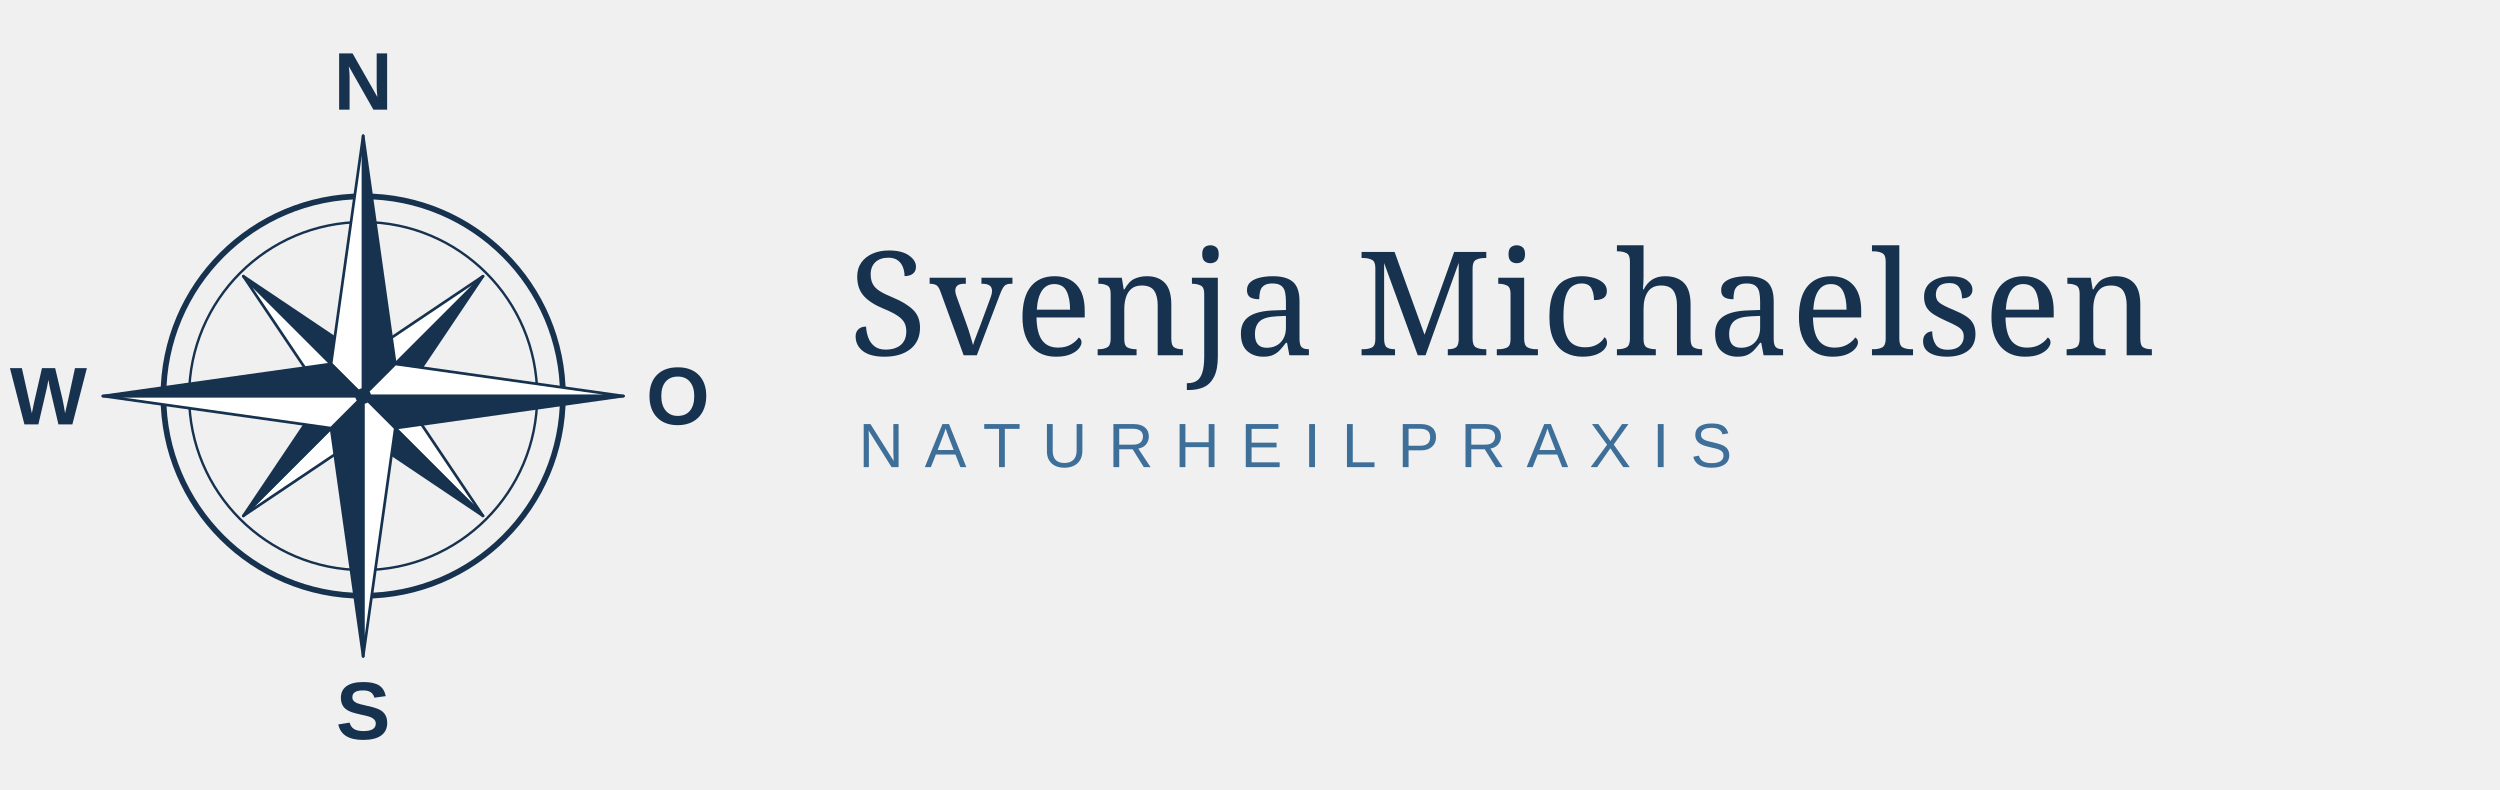
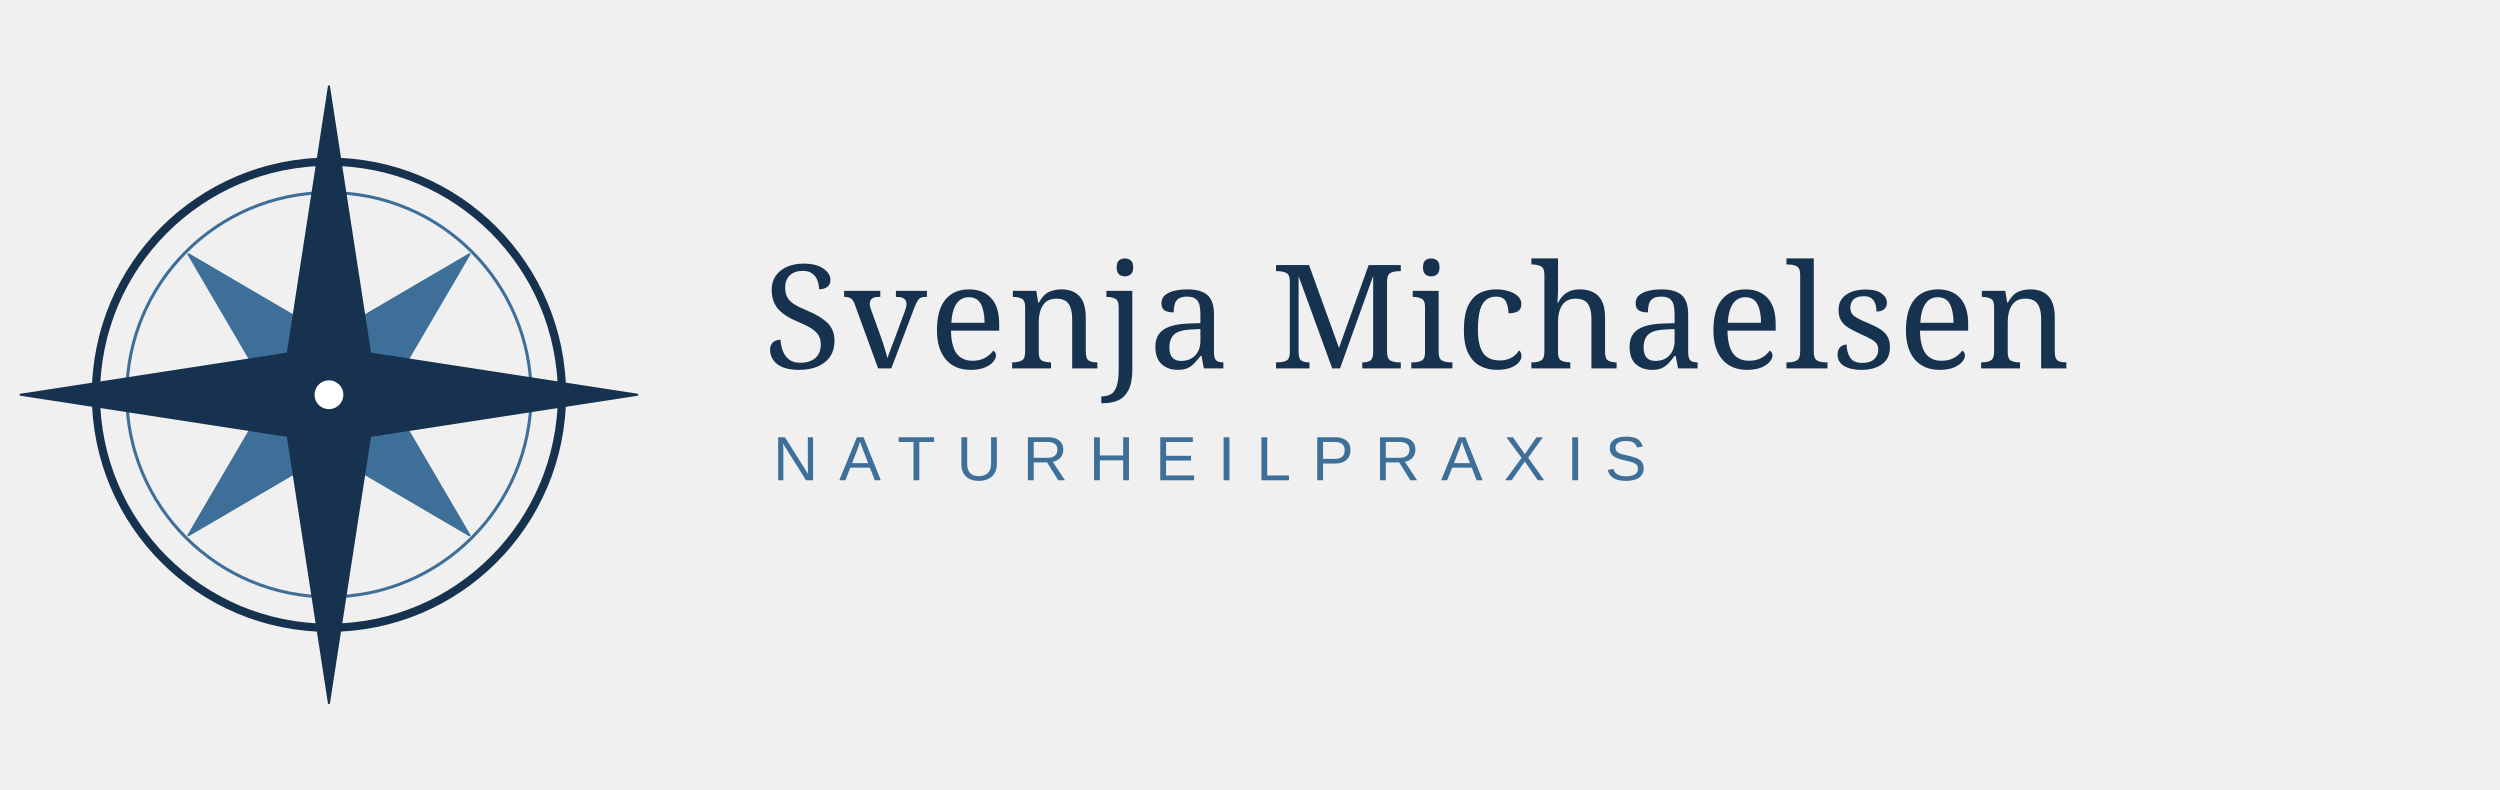
<svg xmlns="http://www.w3.org/2000/svg" viewBox="0 0 760 240" role="img" aria-label="Naturheilpraxis Svenja Michaelsen">
-   <g transform="translate(0,10) scale(0.92)">
-     <circle cx="120.0" cy="120.0" r="66" fill="none" stroke="#16324f" stroke-width="1.9" />
-     <circle cx="120.0" cy="120.0" r="57.5" fill="none" stroke="#16324f" stroke-width="0.8" />
-     <path d="M120.00,120.00 L120.00,107.00 L159.60,80.40 Z" fill="#ffffff" stroke="#16324f" stroke-width="0.9" stroke-linejoin="round" />
-     <path d="M120.00,120.00 L159.60,80.40 L133.00,120.00 Z" fill="#16324f" stroke="#16324f" stroke-width="0.9" stroke-linejoin="round" />
-     <path d="M120.00,120.00 L133.00,120.00 L159.60,159.60 Z" fill="#ffffff" stroke="#16324f" stroke-width="0.9" stroke-linejoin="round" />
-     <path d="M120.00,120.00 L159.60,159.60 L120.00,133.00 Z" fill="#16324f" stroke="#16324f" stroke-width="0.9" stroke-linejoin="round" />
-     <path d="M120.00,120.00 L120.00,133.00 L80.40,159.60 Z" fill="#ffffff" stroke="#16324f" stroke-width="0.9" stroke-linejoin="round" />
-     <path d="M120.00,120.00 L80.40,159.60 L107.00,120.00 Z" fill="#16324f" stroke="#16324f" stroke-width="0.9" stroke-linejoin="round" />
-     <path d="M120.00,120.00 L107.00,120.00 L80.40,80.40 Z" fill="#ffffff" stroke="#16324f" stroke-width="0.9" stroke-linejoin="round" />
-     <path d="M120.00,120.00 L80.40,80.40 L120.00,107.00 Z" fill="#16324f" stroke="#16324f" stroke-width="0.9" stroke-linejoin="round" />
-     <path d="M120.00,120.00 L109.39,109.39 L120.00,34.00 Z" fill="#ffffff" stroke="#16324f" stroke-width="0.9" stroke-linejoin="round" />
-     <path d="M120.00,120.00 L120.00,34.00 L130.61,109.39 Z" fill="#16324f" stroke="#16324f" stroke-width="0.9" stroke-linejoin="round" />
-     <path d="M120.00,120.00 L130.61,109.39 L206.00,120.00 Z" fill="#ffffff" stroke="#16324f" stroke-width="0.9" stroke-linejoin="round" />
-     <path d="M120.00,120.00 L206.00,120.00 L130.61,130.61 Z" fill="#16324f" stroke="#16324f" stroke-width="0.9" stroke-linejoin="round" />
-     <path d="M120.00,120.00 L130.61,130.61 L120.00,206.00 Z" fill="#ffffff" stroke="#16324f" stroke-width="0.9" stroke-linejoin="round" />
-     <path d="M120.00,120.00 L120.00,206.00 L109.39,130.61 Z" fill="#16324f" stroke="#16324f" stroke-width="0.9" stroke-linejoin="round" />
-     <path d="M120.00,120.00 L109.39,130.61 L34.00,120.00 Z" fill="#ffffff" stroke="#16324f" stroke-width="0.9" stroke-linejoin="round" />
-     <path d="M120.00,120.00 L34.00,120.00 L109.39,109.39 Z" fill="#16324f" stroke="#16324f" stroke-width="0.9" stroke-linejoin="round" />
-     <circle cx="120.0" cy="120.0" r="2.6" fill="#16324f" />
-     <text x="120.0" y="16.0" fill="#16324f" font-family="Arial,Helvetica,sans-serif" font-size="27" font-weight="700" text-anchor="middle" dominant-baseline="central">N</text>
-     <text x="224.0" y="120.0" fill="#16324f" font-family="Arial,Helvetica,sans-serif" font-size="27" font-weight="700" text-anchor="middle" dominant-baseline="central">O</text>
-     <text x="120.0" y="224.0" fill="#16324f" font-family="Arial,Helvetica,sans-serif" font-size="27" font-weight="700" text-anchor="middle" dominant-baseline="central">S</text>
-     <text x="16.0" y="120.0" fill="#16324f" font-family="Arial,Helvetica,sans-serif" font-size="27" font-weight="700" text-anchor="middle" dominant-baseline="central">W</text>
-   </g>
-   <text x="258" y="108" fill="#16324f" font-family="Georgia,serif" font-size="44" letter-spacing="0.5">Svenja Michaelsen</text>
-   <text x="261" y="142" fill="#3d6f99" font-family="Arial,Helvetica,sans-serif" font-size="19" letter-spacing="6.4">NATURHEILPRAXIS</text>
+   <svg x="0" y="20" width="200" height="200" viewBox="24 24 192 192">
+     <circle cx="120.0" cy="120.0" r="68" fill="none" stroke="#16324f" stroke-width="2.4" />
+     <circle cx="120.0" cy="120.0" r="59" fill="none" stroke="#3d6f99" stroke-width="0.9" />
+     <path d="M120.00,120.00 L120.00,103.00 L161.01,78.99 L137.00,120.00 Z" fill="#3d6f99" stroke="#3d6f99" stroke-width="0.6" stroke-linejoin="round" />
+     <path d="M120.00,120.00 L137.00,120.00 L161.01,161.01 L120.00,137.00 Z" fill="#3d6f99" stroke="#3d6f99" stroke-width="0.6" stroke-linejoin="round" />
+     <path d="M120.00,120.00 L120.00,137.00 L78.99,161.01 L103.00,120.00 Z" fill="#3d6f99" stroke="#3d6f99" stroke-width="0.6" stroke-linejoin="round" />
+     <path d="M120.00,120.00 L103.00,120.00 L78.99,78.99 L120.00,103.00 Z" fill="#3d6f99" stroke="#3d6f99" stroke-width="0.6" stroke-linejoin="round" />
+     <path d="M120.00,120.00 L107.98,107.98 L120.00,30.00 L132.02,107.98 Z" fill="#16324f" stroke="#16324f" stroke-width="0.6" stroke-linejoin="round" />
+     <path d="M120.00,120.00 L132.02,107.98 L210.00,120.00 L132.02,132.02 Z" fill="#16324f" stroke="#16324f" stroke-width="0.6" stroke-linejoin="round" />
+     <path d="M120.00,120.00 L132.02,132.02 L120.00,210.00 L107.98,132.02 Z" fill="#16324f" stroke="#16324f" stroke-width="0.6" stroke-linejoin="round" />
+     <path d="M120.00,120.00 L107.98,132.02 L30.00,120.00 L107.98,107.98 Z" fill="#16324f" stroke="#16324f" stroke-width="0.6" stroke-linejoin="round" />
+     <circle cx="120.0" cy="120.0" r="5" fill="#ffffff" stroke="#16324f" stroke-width="1.6" />
+   </svg>
+   <text x="232" y="112" fill="#16324f" font-family="Georgia,serif" font-size="44" letter-spacing="0.5">Svenja Michaelsen</text>
+   <text x="235" y="146" fill="#3d6f99" font-family="Arial,Helvetica,sans-serif" font-size="19" letter-spacing="6.4">NATURHEILPRAXIS</text>
</svg>
